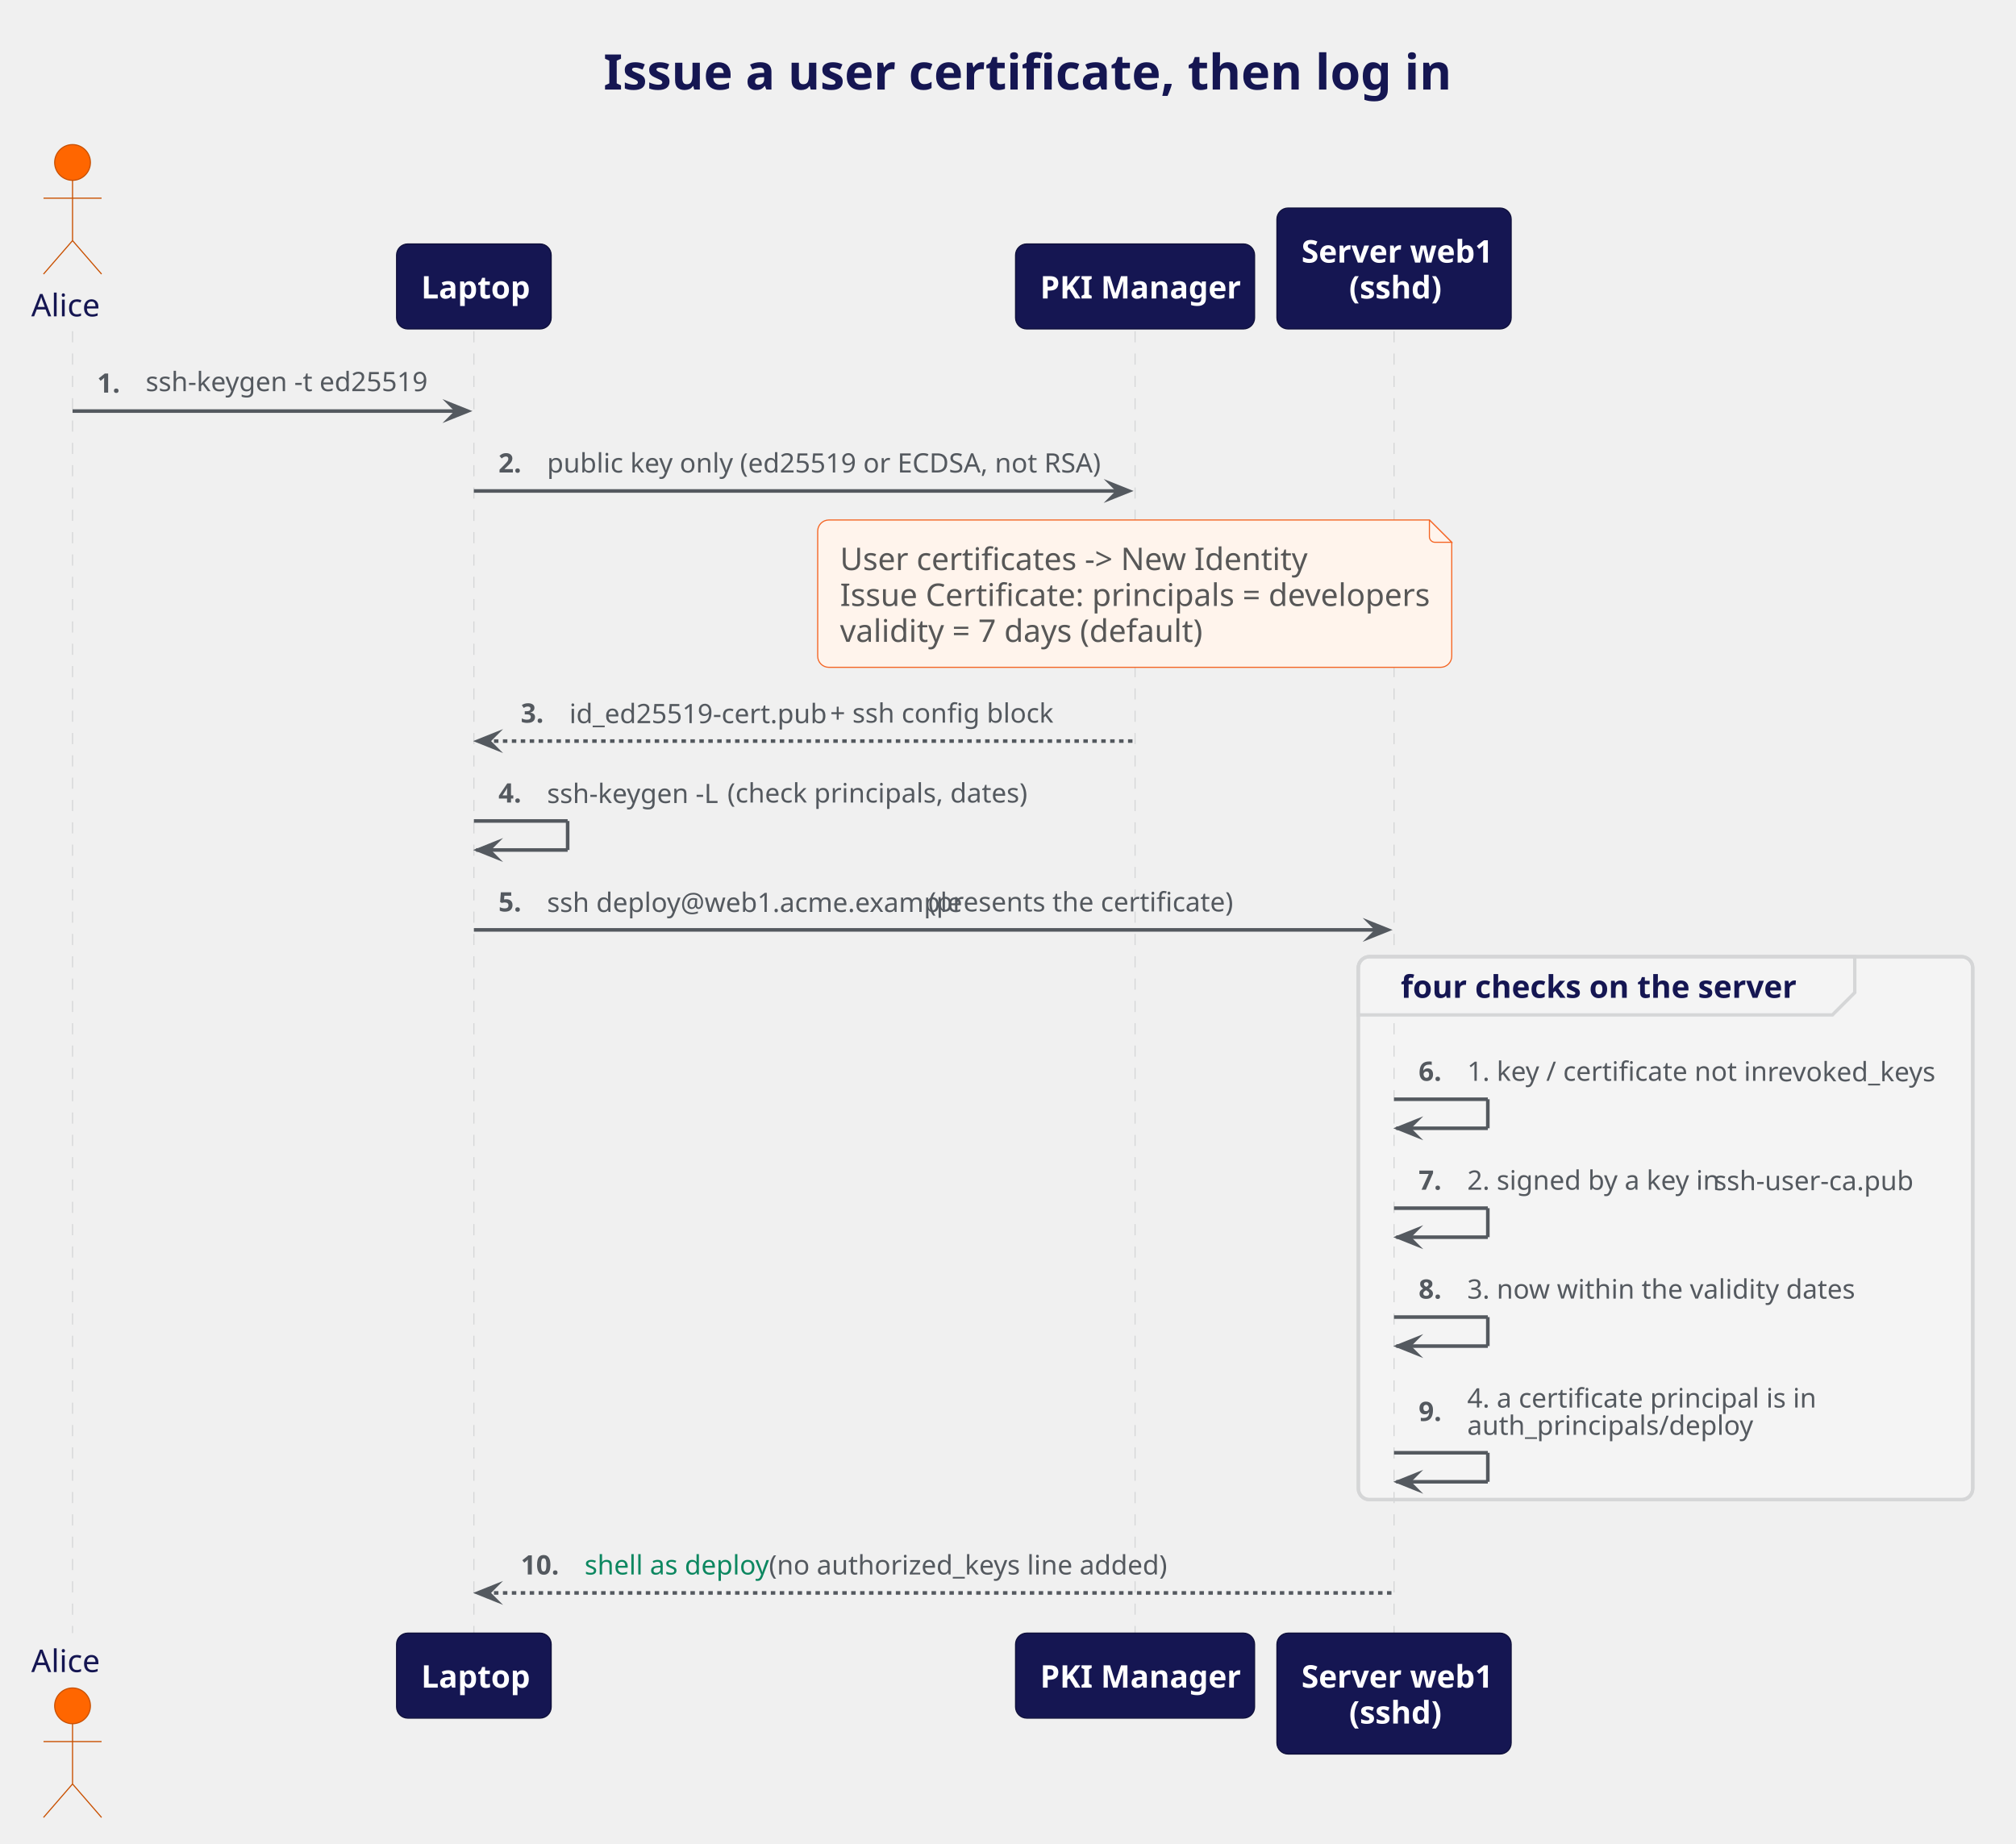
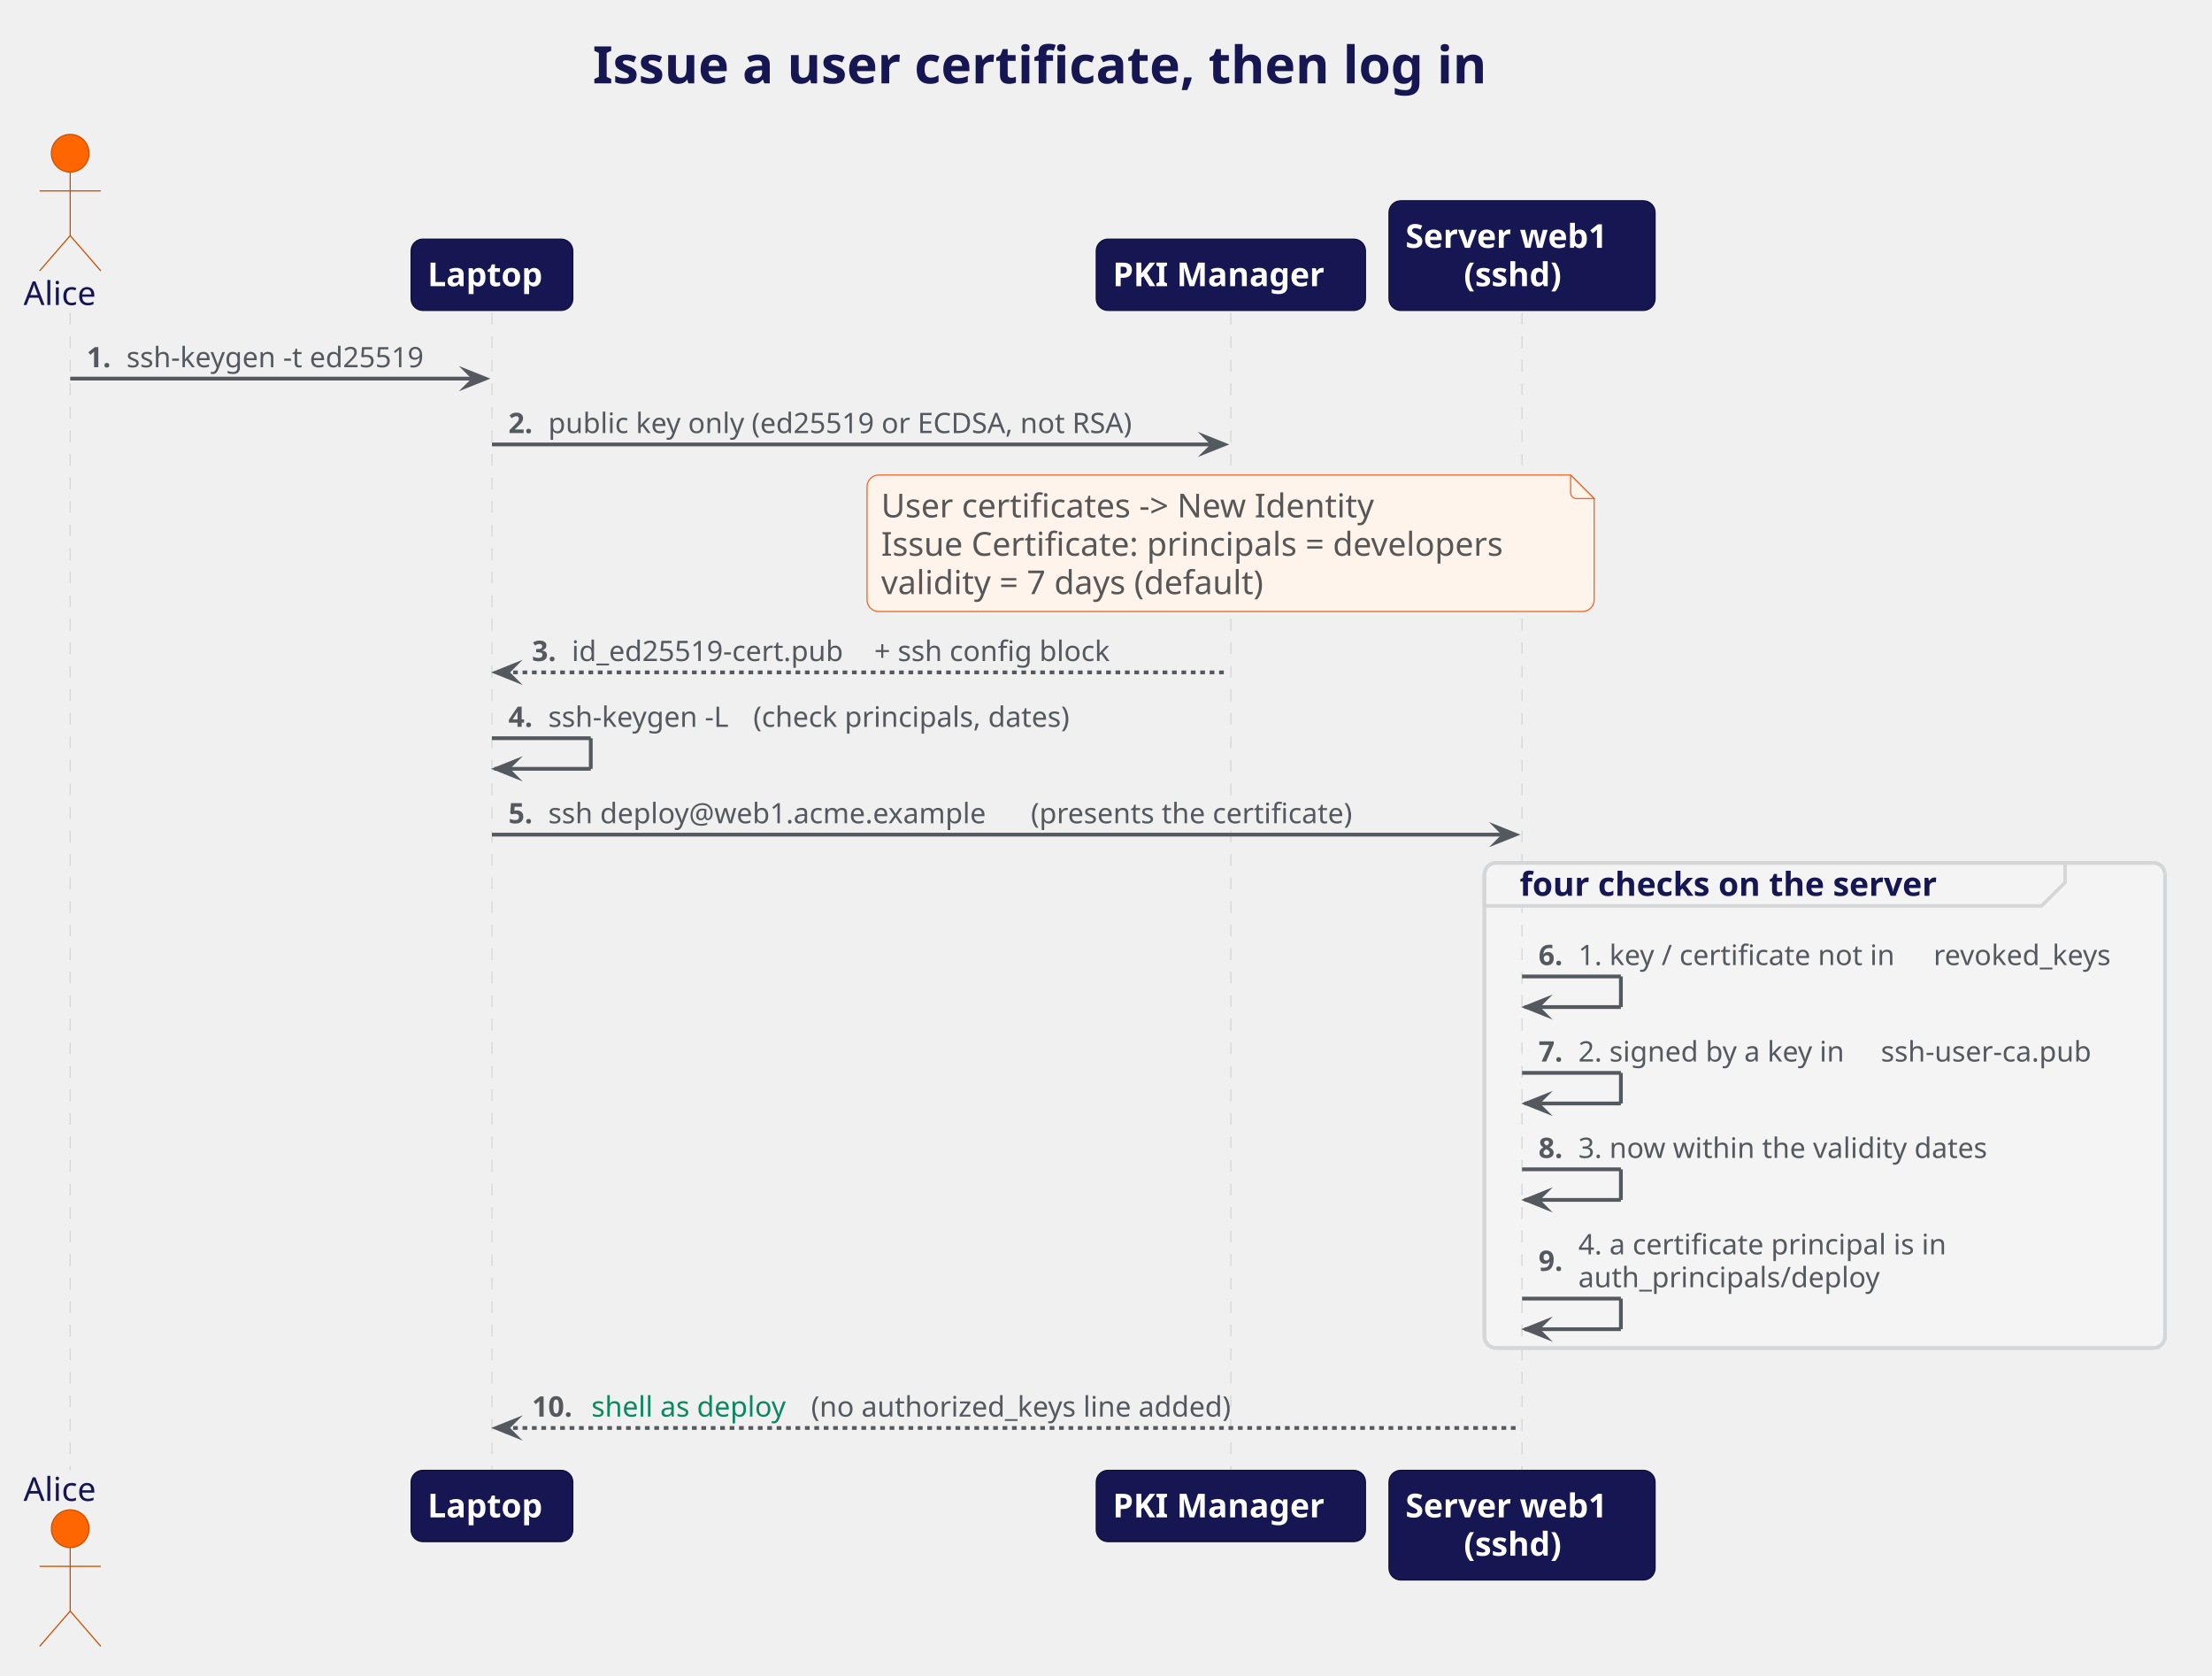
- <svg xmlns="http://www.w3.org/2000/svg" version="1.1" data-diagram-type="SEQUENCE" style="width:903px;height:826px;background:#FFFFFF;" width="903px" height="826px" viewBox="0 0 903 826" zoomAndPan="magnify" preserveAspectRatio="none" contentStyleType="text/css">
+ <svg xmlns="http://www.w3.org/2000/svg" version="1.1" data-diagram-type="SEQUENCE" style="width:940px;height:712px;background:#FFFFFF;" width="940px" height="712px" viewBox="0 0 940 712" zoomAndPan="magnify" preserveAspectRatio="none" contentStyleType="text/css">
  <defs />
  <g font-family="sans-serif" lengthAdjust="spacing">
-     <g class="title" data-source-line="2">
-       <text x="270.301" y="40.12" fill="#151652" font-size="22" textLength="361.021" font-weight="700" font-family="Ubuntu">Issue a user certificate, then log in</text>
+     <g class="title" data-source-line="177">
+       <text x="251.87" y="35.421" fill="#151652" font-size="22" textLength="434.317" font-weight="700" font-family="Ubuntu">Issue a user certificate, then log in</text>
    </g>
-     <rect x="608.417" y="428.562" width="275.206" height="243.238" fill="#F4F4F4" style="stroke:#F4F4F4;stroke-width:1;" rx="5" ry="5" />
-     <rect x="608.417" y="428.562" width="275.206" height="243.238" fill="none" style="stroke:#D5D6D7;stroke-width:1.5;" rx="5" ry="5" />
-     <g class="participant-lifeline" data-qualified-name="alice" data-entity-uid="part1" id="part1-lifeline" data-source-line="4">
-       <g>
-         <rect x="28.991" y="148.364" width="8" height="583.225" fill="#000" fill-opacity="0" />
-         <line x1="32.491" y1="148.364" x2="32.491" y2="731.589" style="stroke:#D5D6D7;stroke-width:0.5;stroke-dasharray:5,5;" />
-       </g>
+     <rect x="630.8" y="366.641" width="289.258" height="206.141" fill="#F4F4F4" style="stroke:#F4F4F4;stroke-width:1;" rx="5" ry="5" />
+     <rect x="630.8" y="366.641" width="289.258" height="206.141" fill="none" style="stroke:#D5D6D7;stroke-width:1.5;" rx="5" ry="5" />
+     <g>
+       <rect x="26.333" y="132.906" width="8" height="491.844" fill="#000" fill-opacity="0" />
+       <line x1="29.833" y1="132.906" x2="29.833" y2="624.75" style="stroke:#D5D6D7;stroke-width:0.5;stroke-dasharray:5,5;" />
    </g>
-     <g class="participant-lifeline" data-qualified-name="lap" data-entity-uid="part2" id="part2-lifeline" data-source-line="5">
-       <g>
-         <rect x="208.76" y="148.364" width="8" height="583.225" fill="#000" fill-opacity="0" />
-         <line x1="212.26" y1="148.364" x2="212.26" y2="731.589" style="stroke:#D5D6D7;stroke-width:0.5;stroke-dasharray:5,5;" />
-       </g>
+     <g>
+       <rect x="205.558" y="132.906" width="8" height="491.844" fill="#000" fill-opacity="0" />
+       <line x1="209.058" y1="132.906" x2="209.058" y2="624.75" style="stroke:#D5D6D7;stroke-width:0.5;stroke-dasharray:5,5;" />
    </g>
-     <g class="participant-lifeline" data-qualified-name="pki" data-entity-uid="part3" id="part3-lifeline" data-source-line="6">
-       <g>
-         <rect x="504.918" y="148.364" width="8" height="583.225" fill="#000" fill-opacity="0" />
-         <line x1="508.418" y1="148.364" x2="508.418" y2="731.589" style="stroke:#D5D6D7;stroke-width:0.5;stroke-dasharray:5,5;" />
-       </g>
+     <g>
+       <rect x="519.56" y="132.906" width="8" height="491.844" fill="#000" fill-opacity="0" />
+       <line x1="523.06" y1="132.906" x2="523.06" y2="624.75" style="stroke:#D5D6D7;stroke-width:0.5;stroke-dasharray:5,5;" />
    </g>
-     <g class="participant-lifeline" data-qualified-name="srv" data-entity-uid="part4" id="part4-lifeline" data-source-line="7">
-       <g>
-         <rect x="620.917" y="148.364" width="8" height="583.225" fill="#000" fill-opacity="0" />
-         <line x1="624.417" y1="148.364" x2="624.417" y2="731.589" style="stroke:#D5D6D7;stroke-width:0.5;stroke-dasharray:5,5;" />
-       </g>
+     <g>
+       <rect x="643.3" y="132.906" width="8" height="491.844" fill="#000" fill-opacity="0" />
+       <line x1="646.8" y1="132.906" x2="646.8" y2="624.75" style="stroke:#D5D6D7;stroke-width:0.5;stroke-dasharray:5,5;" />
    </g>
-     <g class="participant participant-head" data-qualified-name="alice" data-entity-uid="part1" id="part1-head" data-source-line="4">
-       <text x="14" y="141.718" fill="#151652" font-size="14" textLength="30.982" font-family="Ubuntu">Alice</text>
-       <ellipse cx="32.491" cy="72.778" rx="8" ry="8" fill="#F60" style="stroke:#C95000;stroke-width:0.5;" />
-       <path d="M32.491,80.778 L32.491,107.778 M19.491,88.778 L45.491,88.778 M32.491,107.778 L19.491,122.778 M32.491,107.778 L45.491,122.778" style="stroke:#C95000;stroke-width:0.5;" fill="none" />
-     </g>
-     <g class="participant participant-head" data-qualified-name="lap" data-entity-uid="part2" id="part2-head" data-source-line="5">
-       <rect x="177.635" y="109.278" width="69.25" height="38.086" fill="#151652" style="stroke:#0E0F3A;stroke-width:0.5;" rx="5" ry="5" />
-       <text x="188.635" y="133.718" fill="#FFF" font-size="14" textLength="47.25" font-weight="700" font-family="Ubuntu">Laptop</text>
-     </g>
-     <g class="participant participant-head" data-qualified-name="pki" data-entity-uid="part3" id="part3-head" data-source-line="6">
-       <rect x="454.886" y="109.278" width="107.064" height="38.086" fill="#151652" style="stroke:#0E0F3A;stroke-width:0.5;" rx="5" ry="5" />
-       <text x="465.886" y="133.718" fill="#FFF" font-size="14" textLength="85.064" font-weight="700" font-family="Ubuntu">PKI Manager</text>
-     </g>
-     <g class="participant participant-head" data-qualified-name="srv" data-entity-uid="part4" id="part4-head" data-source-line="7">
-       <rect x="571.95" y="93.192" width="104.936" height="54.172" fill="#151652" style="stroke:#0E0F3A;stroke-width:0.5;" rx="5" ry="5" />
-       <text x="582.95" y="117.632" fill="#FFF" font-size="14" textLength="82.936" font-weight="700" font-family="Ubuntu">Server web1</text>
-       <text x="604.293" y="133.718" fill="#FFF" font-size="14" textLength="40.25" font-weight="700" font-family="Ubuntu">(sshd)</text>
-     </g>
-     <g class="participant participant-tail" data-qualified-name="alice" data-entity-uid="part1" id="part1-tail" data-source-line="4">
-       <text x="14" y="749.029" fill="#151652" font-size="14" textLength="30.982" font-family="Ubuntu">Alice</text>
-       <ellipse cx="32.491" cy="764.175" rx="8" ry="8" fill="#F60" style="stroke:#C95000;stroke-width:0.5;" />
-       <path d="M32.491,772.175 L32.491,799.175 M19.491,780.175 L45.491,780.175 M32.491,799.175 L19.491,814.175 M32.491,799.175 L45.491,814.175" style="stroke:#C95000;stroke-width:0.5;" fill="none" />
-     </g>
-     <g class="participant participant-tail" data-qualified-name="lap" data-entity-uid="part2" id="part2-tail" data-source-line="5">
-       <rect x="177.635" y="731.589" width="69.25" height="38.086" fill="#151652" style="stroke:#0E0F3A;stroke-width:0.5;" rx="5" ry="5" />
-       <text x="188.635" y="756.029" fill="#FFF" font-size="14" textLength="47.25" font-weight="700" font-family="Ubuntu">Laptop</text>
-     </g>
-     <g class="participant participant-tail" data-qualified-name="pki" data-entity-uid="part3" id="part3-tail" data-source-line="6">
-       <rect x="454.886" y="731.589" width="107.064" height="38.086" fill="#151652" style="stroke:#0E0F3A;stroke-width:0.5;" rx="5" ry="5" />
-       <text x="465.886" y="756.029" fill="#FFF" font-size="14" textLength="85.064" font-weight="700" font-family="Ubuntu">PKI Manager</text>
-     </g>
-     <g class="participant participant-tail" data-qualified-name="srv" data-entity-uid="part4" id="part4-tail" data-source-line="7">
-       <rect x="571.95" y="731.589" width="104.936" height="54.172" fill="#151652" style="stroke:#0E0F3A;stroke-width:0.5;" rx="5" ry="5" />
-       <text x="582.95" y="756.029" fill="#FFF" font-size="14" textLength="82.936" font-weight="700" font-family="Ubuntu">Server web1</text>
-       <text x="604.293" y="772.115" fill="#FFF" font-size="14" textLength="40.25" font-weight="700" font-family="Ubuntu">(sshd)</text>
-     </g>
-     <g class="message" data-entity-1="part1" data-entity-2="part2" id="msg1" data-source-line="9">
-       <polygon points="200.26,180.152,210.26,184.152,200.26,188.152,204.26,184.152" fill="#54595F" style="stroke:#54595F;stroke-width:1;stroke-linejoin:miter;stroke-miterlimit:10;" />
-       <line x1="32.491" y1="184.152" x2="206.26" y2="184.152" style="stroke:#54595F;stroke-width:1.6;" />
-       <text x="43.491" y="175.884" fill="#54595F" font-size="12" textLength="9.768" font-weight="700" font-family="Ubuntu">1.</text>
-       <text x="65.259" y="175.218" fill="#54595F" font-size="12" textLength="126.001" font-family="'Ubuntu Mono'">ssh-keygen -t ed25519</text>
-     </g>
-     <g class="message" data-entity-1="part2" data-entity-2="part3" id="msg2" data-source-line="10">
-       <polygon points="496.418,215.94,506.418,219.94,496.418,223.94,500.418,219.94" fill="#54595F" style="stroke:#54595F;stroke-width:1;stroke-linejoin:miter;stroke-miterlimit:10;" />
-       <line x1="212.26" y1="219.94" x2="502.418" y2="219.94" style="stroke:#54595F;stroke-width:1.6;" />
-       <text x="223.26" y="211.672" fill="#54595F" font-size="12" textLength="9.768" font-weight="700" font-family="Ubuntu">2.</text>
-       <text x="245.028" y="211.672" fill="#54595F" font-size="12" textLength="242.39" font-family="Ubuntu">public key only (ed25519 or ECDSA, not RSA)</text>
-     </g>
-     <path d="M366.259,237.94 L366.259,293.94 A5,5 0 0 0 371.259,298.94 L645.259,298.94 A5,5 0 0 0 650.259,293.94 L650.259,242.94 L640.259,232.94 L371.259,232.94 A5,5 0 0 0 366.259,237.94" style="stroke:#F46524;stroke-width:0.5;" fill="#FFF4EC" />
-     <path d="M640.259,232.94 L640.259,240.44 A2.5,2.5 0 0 0 642.759,242.94 L650.259,242.94 L640.259,232.94" style="stroke:#F46524;stroke-width:0.5;" fill="#FFF4EC" />
-     <text x="376.259" y="255.38" fill="#575757" font-size="14" textLength="204.021" font-family="Ubuntu">User certificates -&gt; New Identity</text>
-     <text x="376.259" y="271.466" fill="#575757" font-size="14" textLength="255.317" font-family="Ubuntu">Issue Certificate: principals = developers</text>
-     <text x="376.259" y="287.552" fill="#575757" font-size="14" textLength="158.899" font-family="Ubuntu">validity = 7 days (default)</text>
-     <g class="message" data-entity-1="part3" data-entity-2="part2" id="msg3" data-source-line="12">
-       <polygon points="223.26,327.986,213.26,331.986,223.26,335.986,219.26,331.986" fill="#54595F" style="stroke:#54595F;stroke-width:1;stroke-linejoin:miter;stroke-miterlimit:10;" />
-       <line x1="217.26" y1="331.986" x2="507.418" y2="331.986" style="stroke:#54595F;stroke-width:1.6;stroke-dasharray:2,2;" />
-       <text x="233.26" y="323.718" fill="#54595F" font-size="12" textLength="9.768" font-weight="700" font-family="Ubuntu">3.</text>
-       <text x="255.028" y="323.946" fill="#54595F" font-size="12" textLength="114.001" font-family="'Ubuntu Mono'">id_ed25519-cert.pub</text>
-       <text x="371.801" y="323.718" fill="#54595F" font-size="12" textLength="96.061" font-family="Ubuntu">+ ssh config block</text>
-     </g>
-     <g class="message" data-entity-1="part2" data-entity-2="part2" id="msg4" data-source-line="13">
-       <line x1="212.26" y1="367.774" x2="254.26" y2="367.774" style="stroke:#54595F;stroke-width:1.6;" />
-       <line x1="254.26" y1="367.774" x2="254.26" y2="380.774" style="stroke:#54595F;stroke-width:1.6;" />
-       <line x1="213.26" y1="380.774" x2="254.26" y2="380.774" style="stroke:#54595F;stroke-width:1.6;" />
-       <polygon points="223.26,376.774,213.26,380.774,223.26,384.774,219.26,380.774" fill="#54595F" style="stroke:#54595F;stroke-width:1;stroke-linejoin:miter;stroke-miterlimit:10;" />
-       <text x="223.26" y="359.506" fill="#54595F" font-size="12" textLength="9.768" font-weight="700" font-family="Ubuntu">4.</text>
-       <text x="245.028" y="359.734" fill="#54595F" font-size="12" textLength="78.001" font-family="'Ubuntu Mono'">ssh-keygen -L</text>
-       <text x="325.801" y="359.506" fill="#54595F" font-size="12" textLength="129.673" font-family="Ubuntu">(check principals, dates)</text>
-     </g>
-     <g class="message" data-entity-1="part2" data-entity-2="part4" id="msg5" data-source-line="14">
-       <polygon points="612.417,412.562,622.417,416.562,612.417,420.562,616.417,416.562" fill="#54595F" style="stroke:#54595F;stroke-width:1;stroke-linejoin:miter;stroke-miterlimit:10;" />
-       <line x1="212.26" y1="416.562" x2="618.417" y2="416.562" style="stroke:#54595F;stroke-width:1.6;" />
-       <text x="223.26" y="408.294" fill="#54595F" font-size="12" textLength="9.768" font-weight="700" font-family="Ubuntu">5.</text>
-       <text x="245.028" y="408.522" fill="#54595F" font-size="12" textLength="168.001" font-family="'Ubuntu Mono'">ssh deploy@web1.acme.example</text>
-       <text x="415.801" y="408.294" fill="#54595F" font-size="12" textLength="135.061" font-family="Ubuntu">(presents the certificate)</text>
-     </g>
-     <path d="M613.417,428.562 L830.775,428.562 L830.775,444.648 L820.775,454.648 L608.417,454.648 L608.417,433.562 A5,5 0 0 1 613.417,428.562" style="stroke:#D5D6D7;stroke-width:1.5;" fill="#F4F4F4" />
-     <rect x="608.417" y="428.562" width="275.206" height="243.238" fill="none" style="stroke:#D5D6D7;stroke-width:1.5;" rx="5" ry="5" />
-     <text x="627.417" y="447.002" fill="#151652" font-size="14" textLength="169.357" font-weight="700" font-family="Ubuntu">four checks on the server</text>
-     <g class="message" data-entity-1="part4" data-entity-2="part4" id="msg6" data-source-line="16">
-       <line x1="624.417" y1="492.436" x2="666.417" y2="492.436" style="stroke:#54595F;stroke-width:1.6;" />
-       <line x1="666.417" y1="492.436" x2="666.417" y2="505.436" style="stroke:#54595F;stroke-width:1.6;" />
-       <line x1="625.417" y1="505.436" x2="666.417" y2="505.436" style="stroke:#54595F;stroke-width:1.6;" />
-       <polygon points="635.417,501.436,625.417,505.436,635.417,509.436,631.417,505.436" fill="#54595F" style="stroke:#54595F;stroke-width:1;stroke-linejoin:miter;stroke-miterlimit:10;" />
-       <text x="635.417" y="484.168" fill="#54595F" font-size="12" textLength="9.768" font-weight="700" font-family="Ubuntu">6.</text>
-       <text x="657.186" y="484.168" fill="#54595F" font-size="12" textLength="131.665" font-family="Ubuntu">1. key / certificate not in</text>
-       <text x="791.622" y="484.396" fill="#54595F" font-size="12" textLength="72.001" font-family="'Ubuntu Mono'">revoked_keys</text>
-     </g>
-     <g class="message" data-entity-1="part4" data-entity-2="part4" id="msg7" data-source-line="17">
-       <line x1="624.417" y1="541.224" x2="666.417" y2="541.224" style="stroke:#54595F;stroke-width:1.6;" />
-       <line x1="666.417" y1="541.224" x2="666.417" y2="554.224" style="stroke:#54595F;stroke-width:1.6;" />
-       <line x1="625.417" y1="554.224" x2="666.417" y2="554.224" style="stroke:#54595F;stroke-width:1.6;" />
-       <polygon points="635.417,550.224,625.417,554.224,635.417,558.224,631.417,554.224" fill="#54595F" style="stroke:#54595F;stroke-width:1;stroke-linejoin:miter;stroke-miterlimit:10;" />
-       <text x="635.417" y="532.956" fill="#54595F" font-size="12" textLength="9.768" font-weight="700" font-family="Ubuntu">7.</text>
-       <text x="657.186" y="532.956" fill="#54595F" font-size="12" textLength="107.725" font-family="Ubuntu">2. signed by a key in</text>
-       <text x="767.682" y="533.184" fill="#54595F" font-size="12" textLength="90.001" font-family="'Ubuntu Mono'">ssh-user-ca.pub</text>
-     </g>
-     <g class="message" data-entity-1="part4" data-entity-2="part4" id="msg8" data-source-line="18">
-       <line x1="624.417" y1="590.013" x2="666.417" y2="590.013" style="stroke:#54595F;stroke-width:1.6;" />
-       <line x1="666.417" y1="590.013" x2="666.417" y2="603.013" style="stroke:#54595F;stroke-width:1.6;" />
-       <line x1="625.417" y1="603.013" x2="666.417" y2="603.013" style="stroke:#54595F;stroke-width:1.6;" />
-       <polygon points="635.417,599.013,625.417,603.013,635.417,607.013,631.417,603.013" fill="#54595F" style="stroke:#54595F;stroke-width:1;stroke-linejoin:miter;stroke-miterlimit:10;" />
-       <text x="635.417" y="581.744" fill="#54595F" font-size="12" textLength="9.768" font-weight="700" font-family="Ubuntu">8.</text>
-       <text x="657.186" y="581.744" fill="#54595F" font-size="12" textLength="168.925" font-family="Ubuntu">3. now within the validity dates</text>
-     </g>
-     <g class="message" data-entity-1="part4" data-entity-2="part4" id="msg9" data-source-line="19">
-       <line x1="624.417" y1="650.801" x2="666.417" y2="650.801" style="stroke:#54595F;stroke-width:1.6;" />
-       <line x1="666.417" y1="650.801" x2="666.417" y2="663.801" style="stroke:#54595F;stroke-width:1.6;" />
-       <line x1="625.417" y1="663.801" x2="666.417" y2="663.801" style="stroke:#54595F;stroke-width:1.6;" />
-       <polygon points="635.417,659.801,625.417,663.801,635.417,667.801,631.417,663.801" fill="#54595F" style="stroke:#54595F;stroke-width:1;stroke-linejoin:miter;stroke-miterlimit:10;" />
-       <text x="635.417" y="636.533" fill="#54595F" font-size="12" textLength="9.768" font-weight="700" font-family="Ubuntu">9.</text>
-       <text x="657.186" y="630.533" fill="#54595F" font-size="12" textLength="150.829" font-family="Ubuntu">4. a certificate principal is in</text>
-       <text x="657.186" y="642.761" fill="#54595F" font-size="12" textLength="132.001" font-family="'Ubuntu Mono'">auth_principals/deploy</text>
-     </g>
-     <g class="message" data-entity-1="part4" data-entity-2="part2" id="msg10" data-source-line="21">
-       <polygon points="223.26,709.589,213.26,713.589,223.26,717.589,219.26,713.589" fill="#54595F" style="stroke:#54595F;stroke-width:1;stroke-linejoin:miter;stroke-miterlimit:10;" />
-       <line x1="217.26" y1="713.589" x2="623.417" y2="713.589" style="stroke:#54595F;stroke-width:1.6;stroke-dasharray:2,2;" />
-       <text x="233.26" y="705.321" fill="#54595F" font-size="12" textLength="16.584" font-weight="700" font-family="Ubuntu">10.</text>
-       <text x="261.844" y="705.321" fill="#0C8760" font-size="12" textLength="79.789" font-family="Ubuntu">shell as deploy</text>
-       <text x="344.405" y="705.321" fill="#54595F" font-size="12" textLength="173.341" font-family="Ubuntu">(no authorized_keys line added)</text>
-     </g>
+     <text x="10" y="129.604" fill="#151652" font-size="14" textLength="33.667" font-family="Ubuntu">Alice</text>
+     <ellipse cx="29.833" cy="65.109" rx="8" ry="8" fill="#F60" style="stroke:#C95000;stroke-width:0.5;" />
+     <path d="M29.833,73.109 L29.833,100.109 M16.833,81.109 L42.833,81.109 M29.833,100.109 L16.833,115.109 M29.833,100.109 L42.833,115.109" style="stroke:#C95000;stroke-width:0.5;" fill="none" />
+     <rect x="174.697" y="101.609" width="68.722" height="30.297" fill="#151652" style="stroke:#0E0F3A;stroke-width:0.5;" rx="5" ry="5" />
+     <text x="181.697" y="121.604" fill="#FFF" font-size="14" textLength="54.722" font-weight="700" font-family="Ubuntu">Laptop</text>
+     <rect x="465.857" y="101.609" width="114.406" height="30.297" fill="#151652" style="stroke:#0E0F3A;stroke-width:0.5;" rx="5" ry="5" />
+     <text x="472.857" y="121.604" fill="#FFF" font-size="14" textLength="100.406" font-weight="700" font-family="Ubuntu">PKI Manager</text>
+     <rect x="590.263" y="85.313" width="113.073" height="46.594" fill="#151652" style="stroke:#0E0F3A;stroke-width:0.5;" rx="5" ry="5" />
+     <text x="597.263" y="105.308" fill="#FFF" font-size="14" textLength="99.073" font-weight="700" font-family="Ubuntu">Server web1</text>
+     <text x="622.074" y="121.604" fill="#FFF" font-size="14" textLength="49.451" font-weight="700" font-family="Ubuntu">(sshd)</text>
+     <text x="10" y="637.745" fill="#151652" font-size="14" textLength="33.667" font-family="Ubuntu">Alice</text>
+     <ellipse cx="29.833" cy="649.547" rx="8" ry="8" fill="#F60" style="stroke:#C95000;stroke-width:0.5;" />
+     <path d="M29.833,657.547 L29.833,684.547 M16.833,665.547 L42.833,665.547 M29.833,684.547 L16.833,699.547 M29.833,684.547 L42.833,699.547" style="stroke:#C95000;stroke-width:0.5;" fill="none" />
+     <rect x="174.697" y="624.75" width="68.722" height="30.297" fill="#151652" style="stroke:#0E0F3A;stroke-width:0.5;" rx="5" ry="5" />
+     <text x="181.697" y="644.745" fill="#FFF" font-size="14" textLength="54.722" font-weight="700" font-family="Ubuntu">Laptop</text>
+     <rect x="465.857" y="624.75" width="114.406" height="30.297" fill="#151652" style="stroke:#0E0F3A;stroke-width:0.5;" rx="5" ry="5" />
+     <text x="472.857" y="644.745" fill="#FFF" font-size="14" textLength="100.406" font-weight="700" font-family="Ubuntu">PKI Manager</text>
+     <rect x="590.263" y="624.75" width="113.073" height="46.594" fill="#151652" style="stroke:#0E0F3A;stroke-width:0.5;" rx="5" ry="5" />
+     <text x="597.263" y="644.745" fill="#FFF" font-size="14" textLength="99.073" font-weight="700" font-family="Ubuntu">Server web1</text>
+     <text x="622.074" y="661.042" fill="#FFF" font-size="14" textLength="49.451" font-weight="700" font-family="Ubuntu">(sshd)</text>
+     <polygon points="197.058,156.875,207.058,160.875,197.058,164.875,201.058,160.875" fill="#54595F" style="stroke:#54595F;stroke-width:1;stroke-linejoin:miter;stroke-miterlimit:10;" />
+     <line x1="29.833" y1="160.875" x2="203.058" y2="160.875" style="stroke:#54595F;stroke-width:1.6;" />
+     <text x="36.833" y="156.045" fill="#54595F" font-size="12" textLength="12.908" font-weight="700" font-family="Ubuntu">1.</text>
+     <text x="53.742" y="156.045" fill="#54595F" font-size="12" textLength="138.316" font-family="'Ubuntu Mono'">ssh-keygen -t ed25519</text>
+     <polygon points="511.06,184.844,521.06,188.844,511.06,192.844,515.06,188.844" fill="#54595F" style="stroke:#54595F;stroke-width:1;stroke-linejoin:miter;stroke-miterlimit:10;" />
+     <line x1="209.058" y1="188.844" x2="517.06" y2="188.844" style="stroke:#54595F;stroke-width:1.6;" />
+     <text x="216.058" y="184.014" fill="#54595F" font-size="12" textLength="12.908" font-weight="700" font-family="Ubuntu">2.</text>
+     <text x="232.966" y="184.014" fill="#54595F" font-size="12" textLength="273.094" font-family="Ubuntu">public key only (ed25519 or ECDSA, not RSA)</text>
+     <path d="M368.452,206.844 L368.452,254.844 A5,5 0 0 0 373.452,259.844 L672.452,259.844 A5,5 0 0 0 677.452,254.844 L677.452,211.844 L667.452,201.844 L373.452,201.844 A5,5 0 0 0 368.452,206.844" style="stroke:#F46524;stroke-width:0.5;" fill="#FFF4EC" />
+     <path d="M667.452,201.844 L667.452,209.344 A2.5,2.5 0 0 0 669.952,211.844 L677.452,211.844 L667.452,201.844" style="stroke:#F46524;stroke-width:0.5;" fill="#FFF4EC" />
+     <text x="374.452" y="219.839" fill="#575757" font-size="14" textLength="228.621" font-family="Ubuntu">User certificates -&gt; New Identity</text>
+     <text x="374.452" y="236.136" fill="#575757" font-size="14" textLength="288.217" font-family="Ubuntu">Issue Certificate: principals = developers</text>
+     <text x="374.452" y="252.433" fill="#575757" font-size="14" textLength="182.861" font-family="Ubuntu">validity = 7 days (default)</text>
+     <polygon points="220.058,281.703,210.058,285.703,220.058,289.703,216.058,285.703" fill="#54595F" style="stroke:#54595F;stroke-width:1;stroke-linejoin:miter;stroke-miterlimit:10;" />
+     <line x1="214.058" y1="285.703" x2="522.06" y2="285.703" style="stroke:#54595F;stroke-width:1.6;stroke-dasharray:2,2;" />
+     <text x="226.058" y="280.873" fill="#54595F" font-size="12" textLength="12.908" font-weight="700" font-family="Ubuntu">3.</text>
+     <text x="242.966" y="280.873" fill="#54595F" font-size="12" textLength="124.729" font-family="'Ubuntu Mono'">id_ed25519-cert.pub</text>
+     <text x="371.509" y="280.873" fill="#54595F" font-size="12" textLength="110.168" font-family="Ubuntu">+ ssh config block</text>
+     <line x1="209.058" y1="313.672" x2="251.058" y2="313.672" style="stroke:#54595F;stroke-width:1.6;" />
+     <line x1="251.058" y1="313.672" x2="251.058" y2="326.672" style="stroke:#54595F;stroke-width:1.6;" />
+     <line x1="210.058" y1="326.672" x2="251.058" y2="326.672" style="stroke:#54595F;stroke-width:1.6;" />
+     <polygon points="220.058,322.672,210.058,326.672,220.058,330.672,216.058,326.672" fill="#54595F" style="stroke:#54595F;stroke-width:1;stroke-linejoin:miter;stroke-miterlimit:10;" />
+     <text x="216.058" y="308.842" fill="#54595F" font-size="12" textLength="12.908" font-weight="700" font-family="Ubuntu">4.</text>
+     <text x="232.966" y="308.842" fill="#54595F" font-size="12" textLength="83.309" font-family="'Ubuntu Mono'">ssh-keygen -L</text>
+     <text x="320.089" y="308.842" fill="#54595F" font-size="12" textLength="147.229" font-family="Ubuntu">(check principals, dates)</text>
+     <polygon points="634.8,350.641,644.8,354.641,634.8,358.641,638.8,354.641" fill="#54595F" style="stroke:#54595F;stroke-width:1;stroke-linejoin:miter;stroke-miterlimit:10;" />
+     <line x1="209.058" y1="354.641" x2="640.8" y2="354.641" style="stroke:#54595F;stroke-width:1.6;" />
+     <text x="216.058" y="349.811" fill="#54595F" font-size="12" textLength="12.908" font-weight="700" font-family="Ubuntu">5.</text>
+     <text x="232.966" y="349.811" fill="#54595F" font-size="12" textLength="201.281" font-family="'Ubuntu Mono'">ssh deploy@web1.acme.example</text>
+     <text x="438.062" y="349.811" fill="#54595F" font-size="12" textLength="149.367" font-family="Ubuntu">(presents the certificate)</text>
+     <path d="M635.8,366.641 L877.576,366.641 L877.576,374.938 L867.576,384.938 L630.8,384.938 L630.8,371.641 A5,5 0 0 1 635.8,366.641" style="stroke:#D5D6D7;stroke-width:1.5;" fill="#F4F4F4" />
+     <rect x="630.8" y="366.641" width="289.258" height="206.141" fill="none" style="stroke:#D5D6D7;stroke-width:1.5;" rx="5" ry="5" />
+     <text x="645.8" y="380.636" fill="#151652" font-size="14" textLength="201.776" font-weight="700" font-family="Ubuntu">four checks on the server</text>
+     <line x1="646.8" y1="414.906" x2="688.8" y2="414.906" style="stroke:#54595F;stroke-width:1.6;" />
+     <line x1="688.8" y1="414.906" x2="688.8" y2="427.906" style="stroke:#54595F;stroke-width:1.6;" />
+     <line x1="647.8" y1="427.906" x2="688.8" y2="427.906" style="stroke:#54595F;stroke-width:1.6;" />
+     <polygon points="657.8,423.906,647.8,427.906,657.8,431.906,653.8,427.906" fill="#54595F" style="stroke:#54595F;stroke-width:1;stroke-linejoin:miter;stroke-miterlimit:10;" />
+     <text x="653.8" y="410.076" fill="#54595F" font-size="12" textLength="12.908" font-weight="700" font-family="Ubuntu">6.</text>
+     <text x="670.708" y="410.076" fill="#54595F" font-size="12" textLength="147.141" font-family="Ubuntu">1. key / certificate not in</text>
+     <text x="821.663" y="410.076" fill="#54595F" font-size="12" textLength="82.395" font-family="'Ubuntu Mono'">revoked_keys</text>
+     <line x1="646.8" y1="455.875" x2="688.8" y2="455.875" style="stroke:#54595F;stroke-width:1.6;" />
+     <line x1="688.8" y1="455.875" x2="688.8" y2="468.875" style="stroke:#54595F;stroke-width:1.6;" />
+     <line x1="647.8" y1="468.875" x2="688.8" y2="468.875" style="stroke:#54595F;stroke-width:1.6;" />
+     <polygon points="657.8,464.875,647.8,468.875,657.8,472.875,653.8,468.875" fill="#54595F" style="stroke:#54595F;stroke-width:1;stroke-linejoin:miter;stroke-miterlimit:10;" />
+     <text x="653.8" y="451.045" fill="#54595F" font-size="12" textLength="12.908" font-weight="700" font-family="Ubuntu">7.</text>
+     <text x="670.708" y="451.045" fill="#54595F" font-size="12" textLength="124.775" font-family="Ubuntu">2. signed by a key in</text>
+     <text x="799.298" y="451.045" fill="#54595F" font-size="12" textLength="95.549" font-family="'Ubuntu Mono'">ssh-user-ca.pub</text>
+     <line x1="646.8" y1="496.844" x2="688.8" y2="496.844" style="stroke:#54595F;stroke-width:1.6;" />
+     <line x1="688.8" y1="496.844" x2="688.8" y2="509.844" style="stroke:#54595F;stroke-width:1.6;" />
+     <line x1="647.8" y1="509.844" x2="688.8" y2="509.844" style="stroke:#54595F;stroke-width:1.6;" />
+     <polygon points="657.8,505.844,647.8,509.844,657.8,513.844,653.8,509.844" fill="#54595F" style="stroke:#54595F;stroke-width:1;stroke-linejoin:miter;stroke-miterlimit:10;" />
+     <text x="653.8" y="492.014" fill="#54595F" font-size="12" textLength="12.908" font-weight="700" font-family="Ubuntu">8.</text>
+     <text x="670.708" y="492.014" fill="#54595F" font-size="12" textLength="188.566" font-family="Ubuntu">3. now within the validity dates</text>
+     <line x1="646.8" y1="551.781" x2="688.8" y2="551.781" style="stroke:#54595F;stroke-width:1.6;" />
+     <line x1="688.8" y1="551.781" x2="688.8" y2="564.781" style="stroke:#54595F;stroke-width:1.6;" />
+     <line x1="647.8" y1="564.781" x2="688.8" y2="564.781" style="stroke:#54595F;stroke-width:1.6;" />
+     <polygon points="657.8,560.781,647.8,564.781,657.8,568.781,653.8,564.781" fill="#54595F" style="stroke:#54595F;stroke-width:1;stroke-linejoin:miter;stroke-miterlimit:10;" />
+     <text x="653.8" y="539.967" fill="#54595F" font-size="12" textLength="12.908" font-weight="700" font-family="Ubuntu">9.</text>
+     <text x="670.708" y="532.982" fill="#54595F" font-size="12" textLength="170.678" font-family="Ubuntu">4. a certificate principal is in</text>
+     <text x="670.708" y="546.951" fill="#54595F" font-size="12" textLength="135.686" font-family="'Ubuntu Mono'">auth_principals/deploy</text>
+     <polygon points="220.058,602.75,210.058,606.75,220.058,610.75,216.058,606.75" fill="#54595F" style="stroke:#54595F;stroke-width:1;stroke-linejoin:miter;stroke-miterlimit:10;" />
+     <line x1="214.058" y1="606.75" x2="645.8" y2="606.75" style="stroke:#54595F;stroke-width:1.6;stroke-dasharray:2,2;" />
+     <text x="226.058" y="601.92" fill="#54595F" font-size="12" textLength="21.258" font-weight="700" font-family="Ubuntu">10.</text>
+     <text x="251.316" y="601.92" fill="#0C8760" font-size="12" textLength="89.537" font-family="Ubuntu">shell as deploy</text>
+     <text x="344.667" y="601.92" fill="#54595F" font-size="12" textLength="192.861" font-family="Ubuntu">(no authorized_keys line added)</text>
  </g>
</svg>
